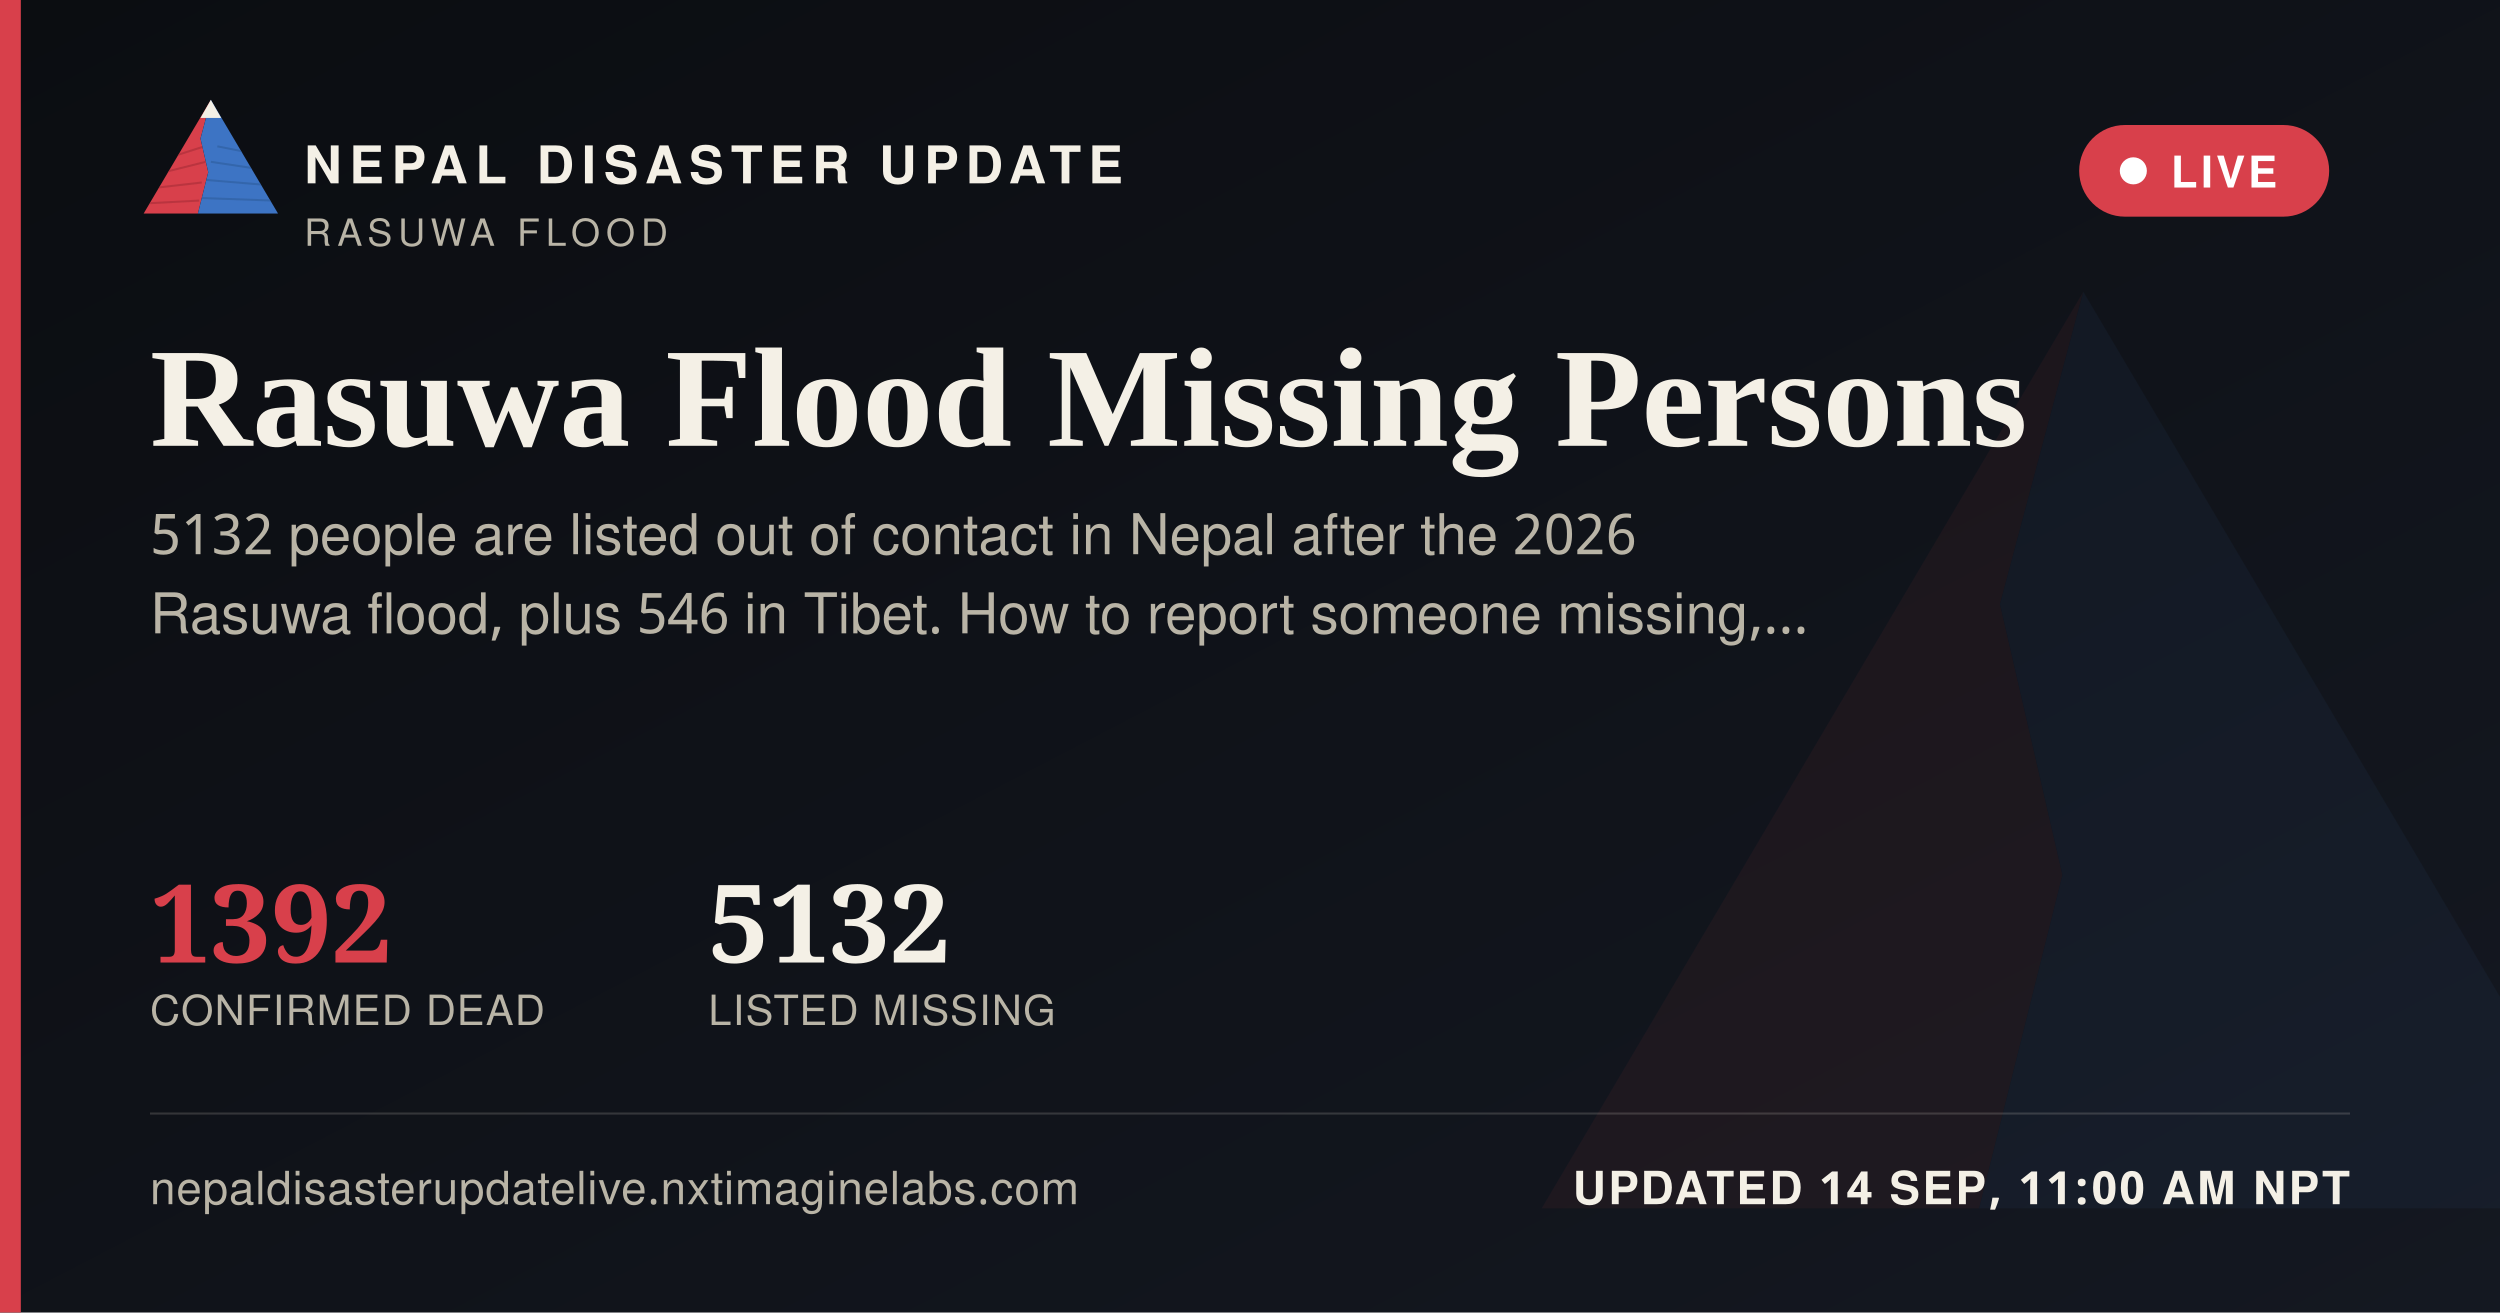
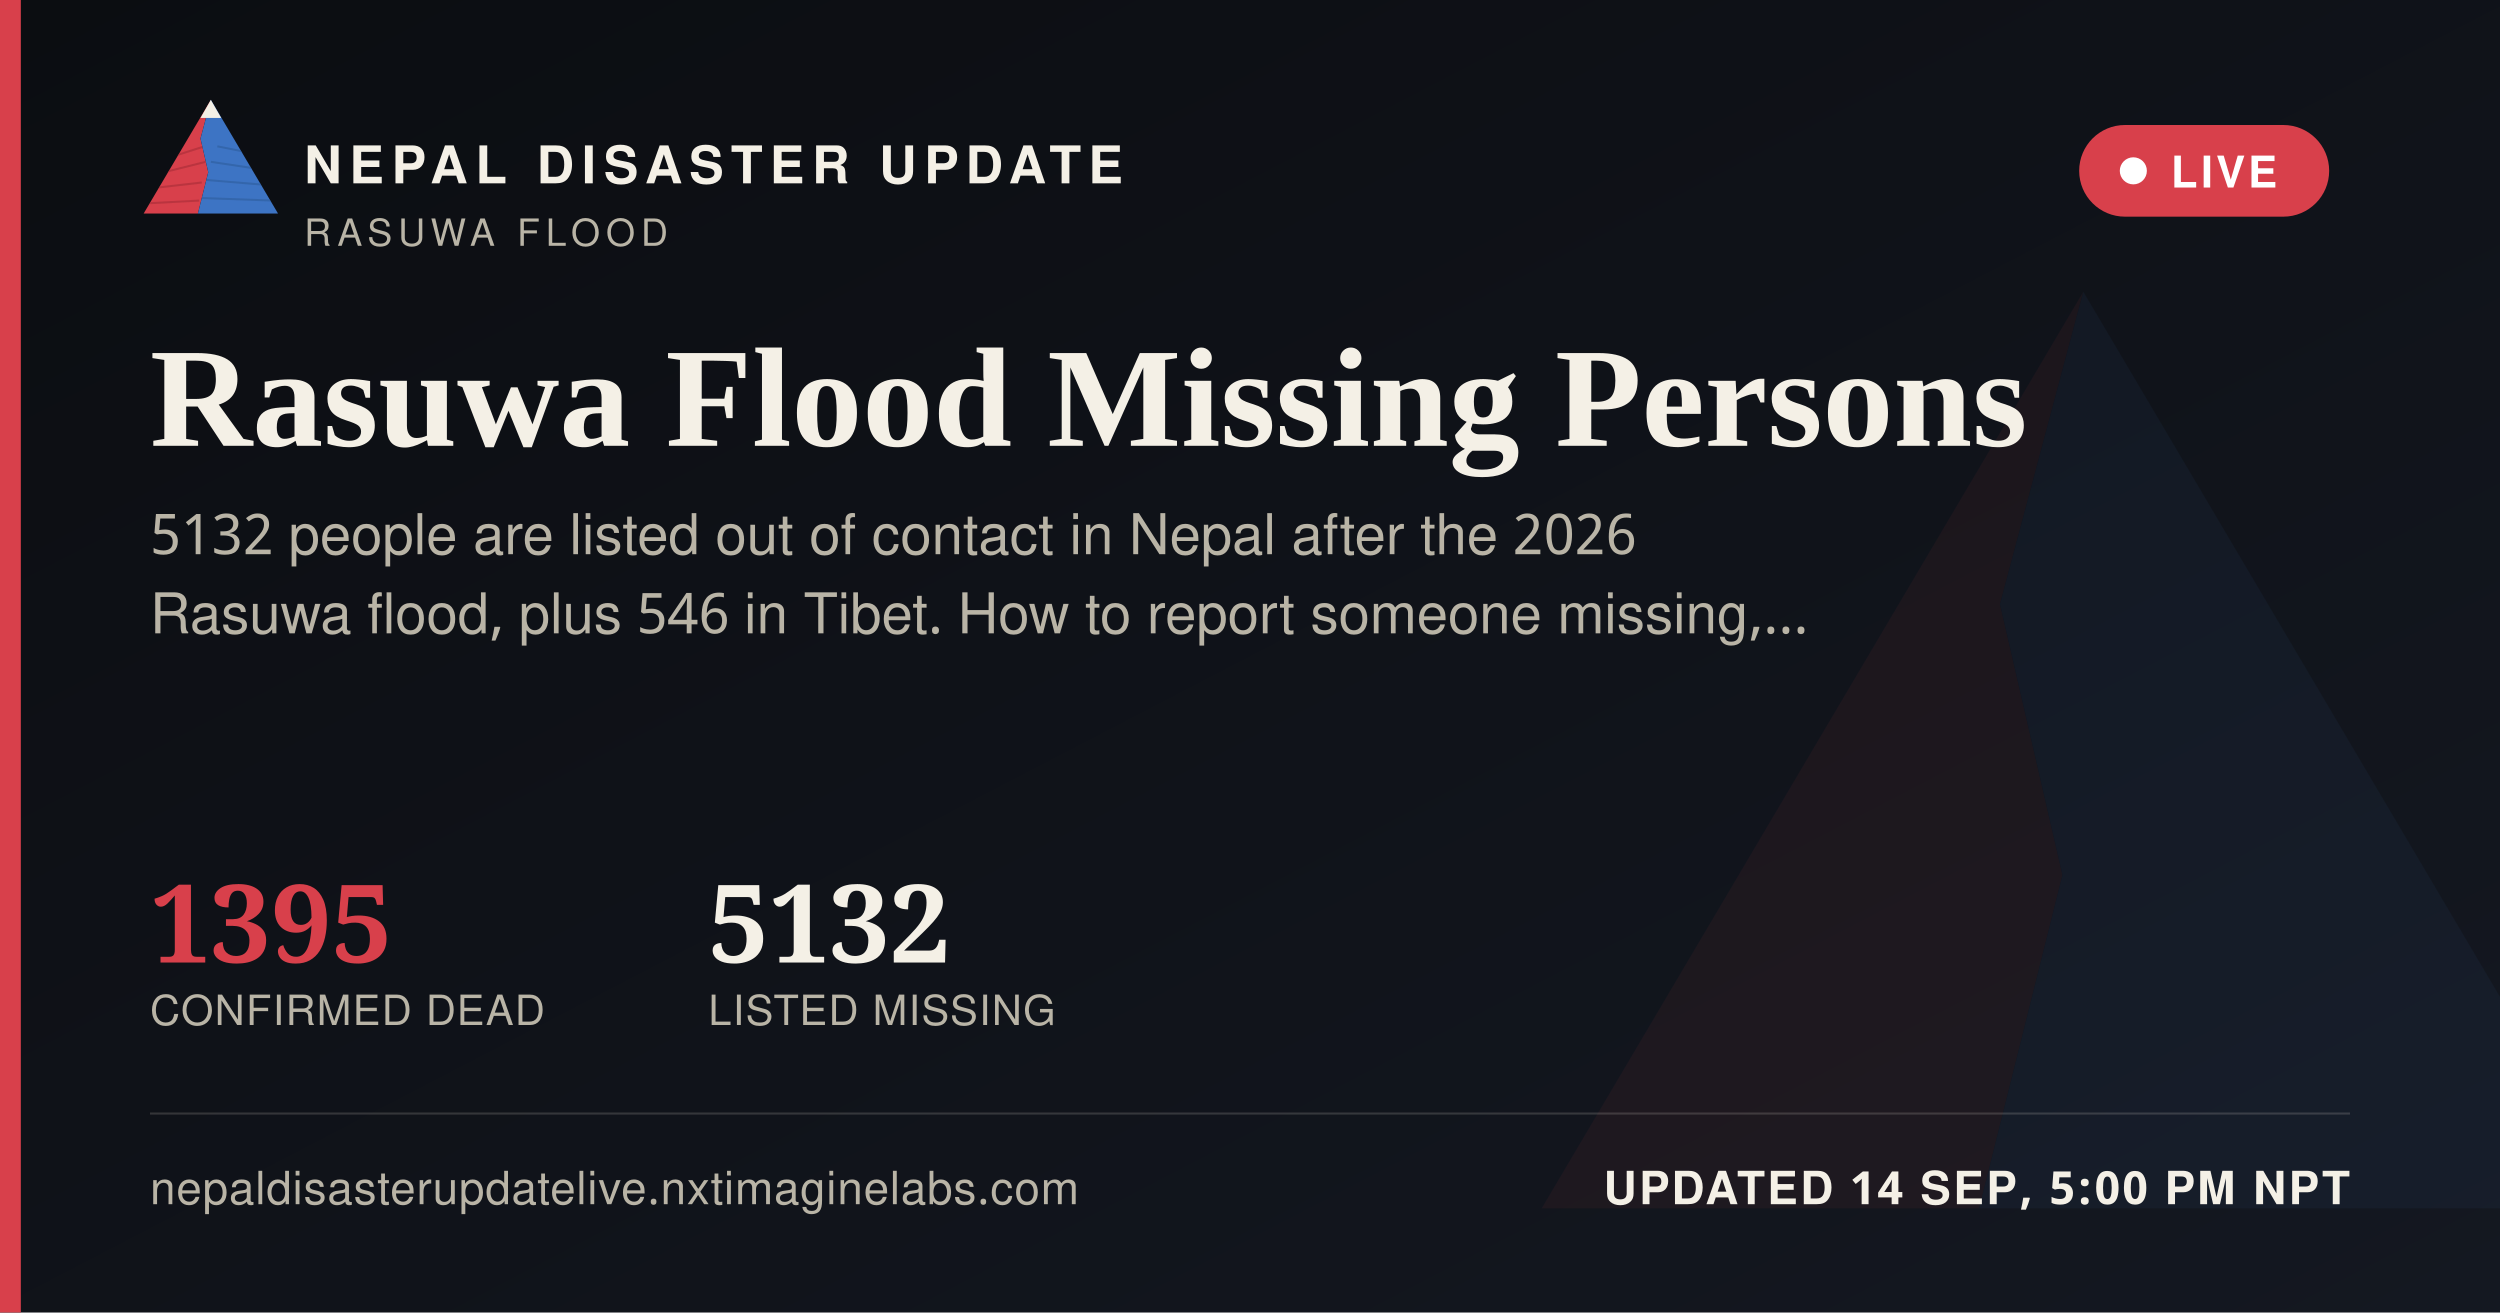
<svg xmlns="http://www.w3.org/2000/svg" width="1200" height="630" viewBox="0 0 1200 630">
  <defs>
    <linearGradient id="ogbg" x1="0" y1="0" x2="1" y2="1">
      <stop offset="0" stop-color="#0B0D11" />
      <stop offset="1" stop-color="#141821" />
    </linearGradient>
  </defs>
  <rect width="1200" height="630" fill="url(#ogbg)" />
  <g transform="translate(700,60) scale(5)" opacity="0.06">
    <polygon points="60,16 52,46 58,72 50,104 8,104" fill="#D8404B" />
    <polygon points="60,16 112,104 50,104 58,72 52,46" fill="#3D74C4" />
  </g>
  <rect x="0" y="0" width="10" height="630" fill="#D8404B" />
  <g transform="translate(64,38) scale(0.62)">
    <g>
      <defs>
        <clipPath id="ogLc">
          <polygon points="60,16 52,46 58,72 50,104 8,104" />
        </clipPath>
        <clipPath id="ogRc">
          <polygon points="60,16 112,104 50,104 58,72 52,46" />
        </clipPath>
      </defs>
      <polygon points="60,16 52,46 58,72 50,104 8,104" fill="#D8404B" />
      <g clip-path="url(#ogLc)" stroke="#A32A34" stroke-width="1.6" fill="none" opacity="0.55">
        <path d="M30,60 L55,52" />
        <path d="M24,72 L56,64" />
        <path d="M18,84 L53,80" />
        <path d="M13,96 L51,94" />
      </g>
      <polygon points="60,16 112,104 50,104 58,72 52,46" fill="#3D74C4" />
      <g clip-path="url(#ogRc)" stroke="#2A5793" stroke-width="1.6" fill="none" opacity="0.5">
        <path d="M65,52 L95,58" />
        <path d="M60,64 L100,70" />
        <path d="M56,78 L104,82" />
        <path d="M52,92 L108,94" />
      </g>
      <polygon points="60,16 52,30 68,30" fill="#F4F0E6" />
    </g>
  </g>
  <text x="146" y="88" font-family="'Public Sans', 'Noto Sans Devanagari', 'Helvetica Neue', Helvetica, Arial, sans-serif" font-size="25" font-weight="800" letter-spacing="3.6" fill="#F4F0E6">NEPAL DISASTER UPDATE</text>
  <text x="146" y="118" font-family="'Public Sans', 'Noto Sans Devanagari', 'Helvetica Neue', Helvetica, Arial, sans-serif" font-size="18" letter-spacing="2.8" fill="#B9B4A6">RASUWA FLOOD</text>
  <g>
    <rect x="998" y="60" width="120" height="44" rx="22" fill="#D8404B" stroke="none" />
    <circle cx="1024" cy="82" r="6.5" fill="#FFFFFF" />
    <text x="1042" y="90" font-family="'Public Sans', 'Noto Sans Devanagari', 'Helvetica Neue', Helvetica, Arial, sans-serif" font-size="21" font-weight="700" letter-spacing="1.6" fill="#FFFFFF">LIVE</text>
  </g>
  <text x="72" y="214" font-family="Newsreader, 'Noto Serif Devanagari', Georgia, 'Times New Roman', serif" font-size="68" font-weight="600" fill="#F4F0E6">Rasuwa Flood Missing Persons</text>
  <text x="72" y="266" font-family="'Public Sans', 'Noto Sans Devanagari', 'Helvetica Neue', Helvetica, Arial, sans-serif" font-size="27" fill="#B9B4A6">5132 people are listed out of contact in Nepal after the 2026</text>
  <text x="72" y="304" font-family="'Public Sans', 'Noto Sans Devanagari', 'Helvetica Neue', Helvetica, Arial, sans-serif" font-size="27" fill="#B9B4A6">Rasuwa flood, plus 546 in Tibet. How to report someone missing,…</text>
  <g transform="translate(72,462)">
-     <text x="0" y="0" font-family="Newsreader, 'Noto Serif Devanagari', Georgia, 'Times New Roman', serif" font-size="52" font-weight="600" fill="#D8404B">1392</text>
+     <text x="0" y="0" font-family="Newsreader, 'Noto Serif Devanagari', Georgia, 'Times New Roman', serif" font-size="52" font-weight="600" fill="#D8404B">1395</text>
    <text x="0" y="30" font-family="'Public Sans', 'Noto Sans Devanagari', 'Helvetica Neue', Helvetica, Arial, sans-serif" font-size="20" letter-spacing="0.6" fill="#B9B4A6">CONFIRMED DEAD</text>
    <text x="268" y="0" font-family="Newsreader, 'Noto Serif Devanagari', Georgia, 'Times New Roman', serif" font-size="52" font-weight="600" fill="#F4F0E6">5132</text>
    <text x="268" y="30" font-family="'Public Sans', 'Noto Sans Devanagari', 'Helvetica Neue', Helvetica, Arial, sans-serif" font-size="20" letter-spacing="0.6" fill="#B9B4A6">LISTED MISSING</text>
  </g>
  <rect x="72" y="534" width="1056" height="1" fill="rgba(244,240,230,0.16)" />
  <text x="72" y="578" font-family="'Public Sans', 'Noto Sans Devanagari', 'Helvetica Neue', Helvetica, Arial, sans-serif" font-size="22" fill="#B9B4A6" letter-spacing="0.4">nepaldisasterupdatelive.nxtimaginelabs.com</text>
-   <text x="1128" y="578" text-anchor="end" font-family="'Public Sans', 'Noto Sans Devanagari', 'Helvetica Neue', Helvetica, Arial, sans-serif" font-size="22" font-weight="700" letter-spacing="1.2" fill="#F4F0E6">UPDATED 14 SEP, 11:00 AM NPT</text>
+   <text x="1128" y="578" text-anchor="end" font-family="'Public Sans', 'Noto Sans Devanagari', 'Helvetica Neue', Helvetica, Arial, sans-serif" font-size="22" font-weight="700" letter-spacing="1.2" fill="#F4F0E6">UPDATED 14 SEP, 5:00 PM NPT</text>
</svg>
